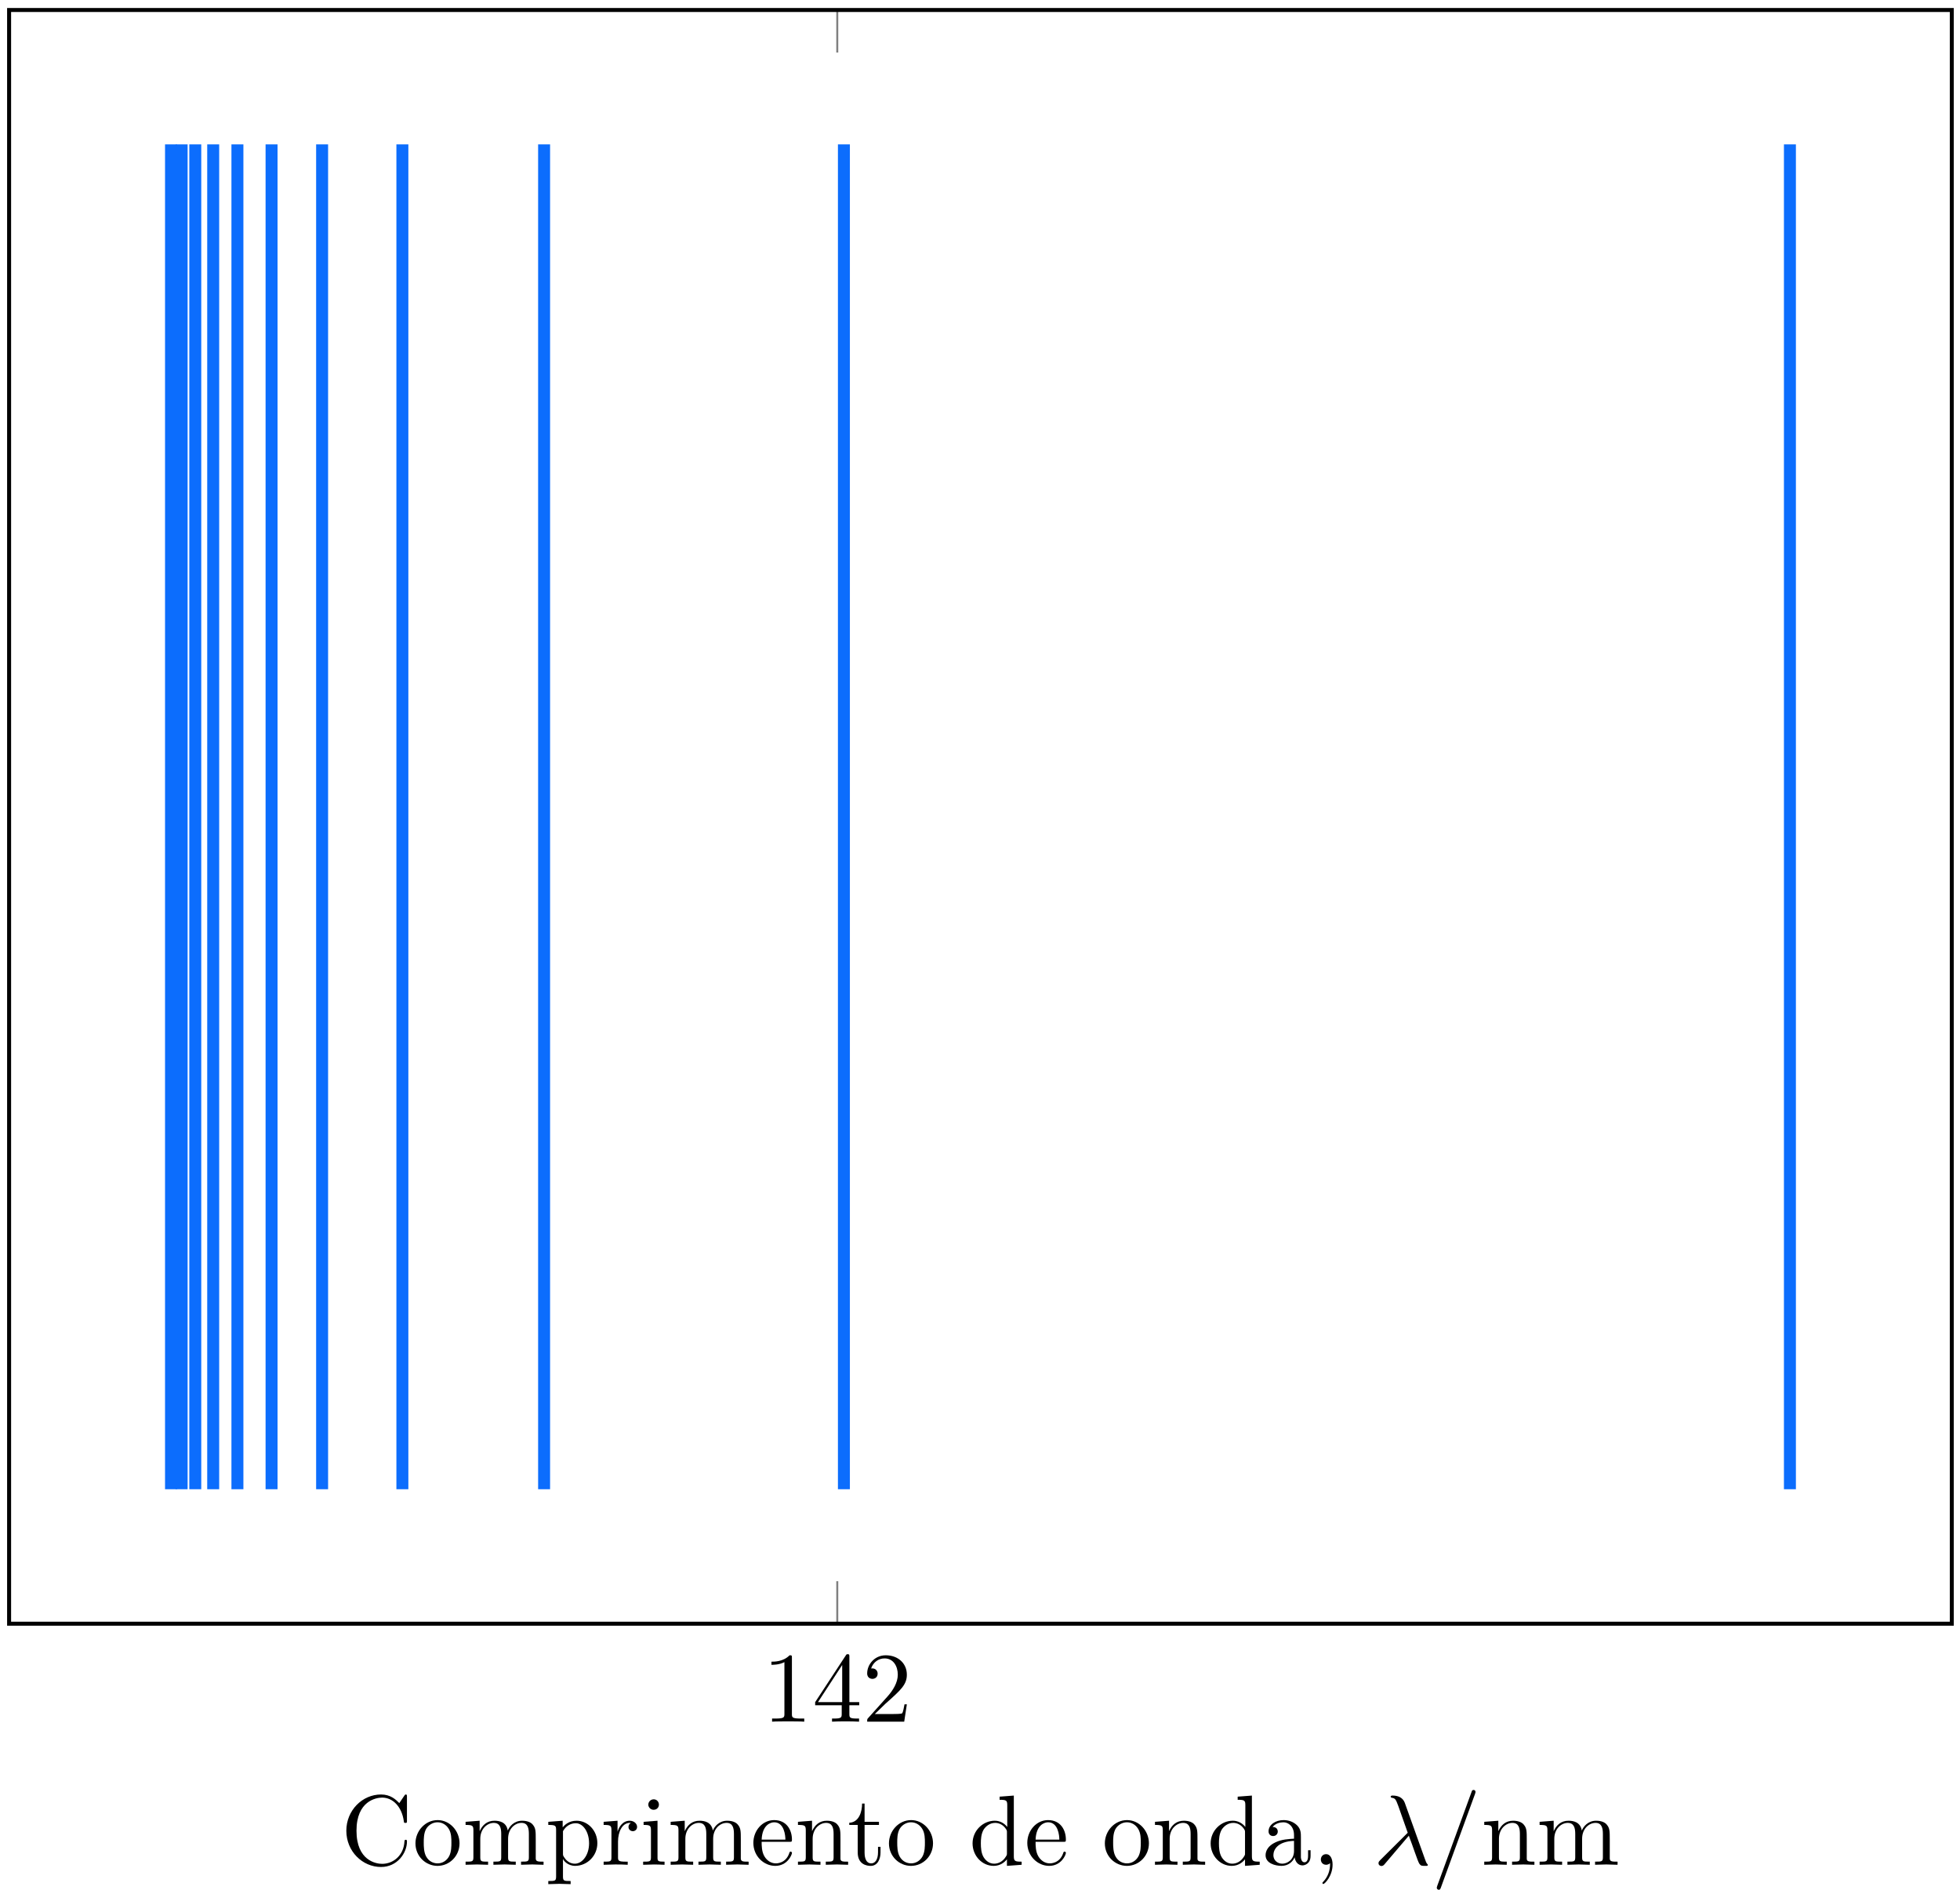
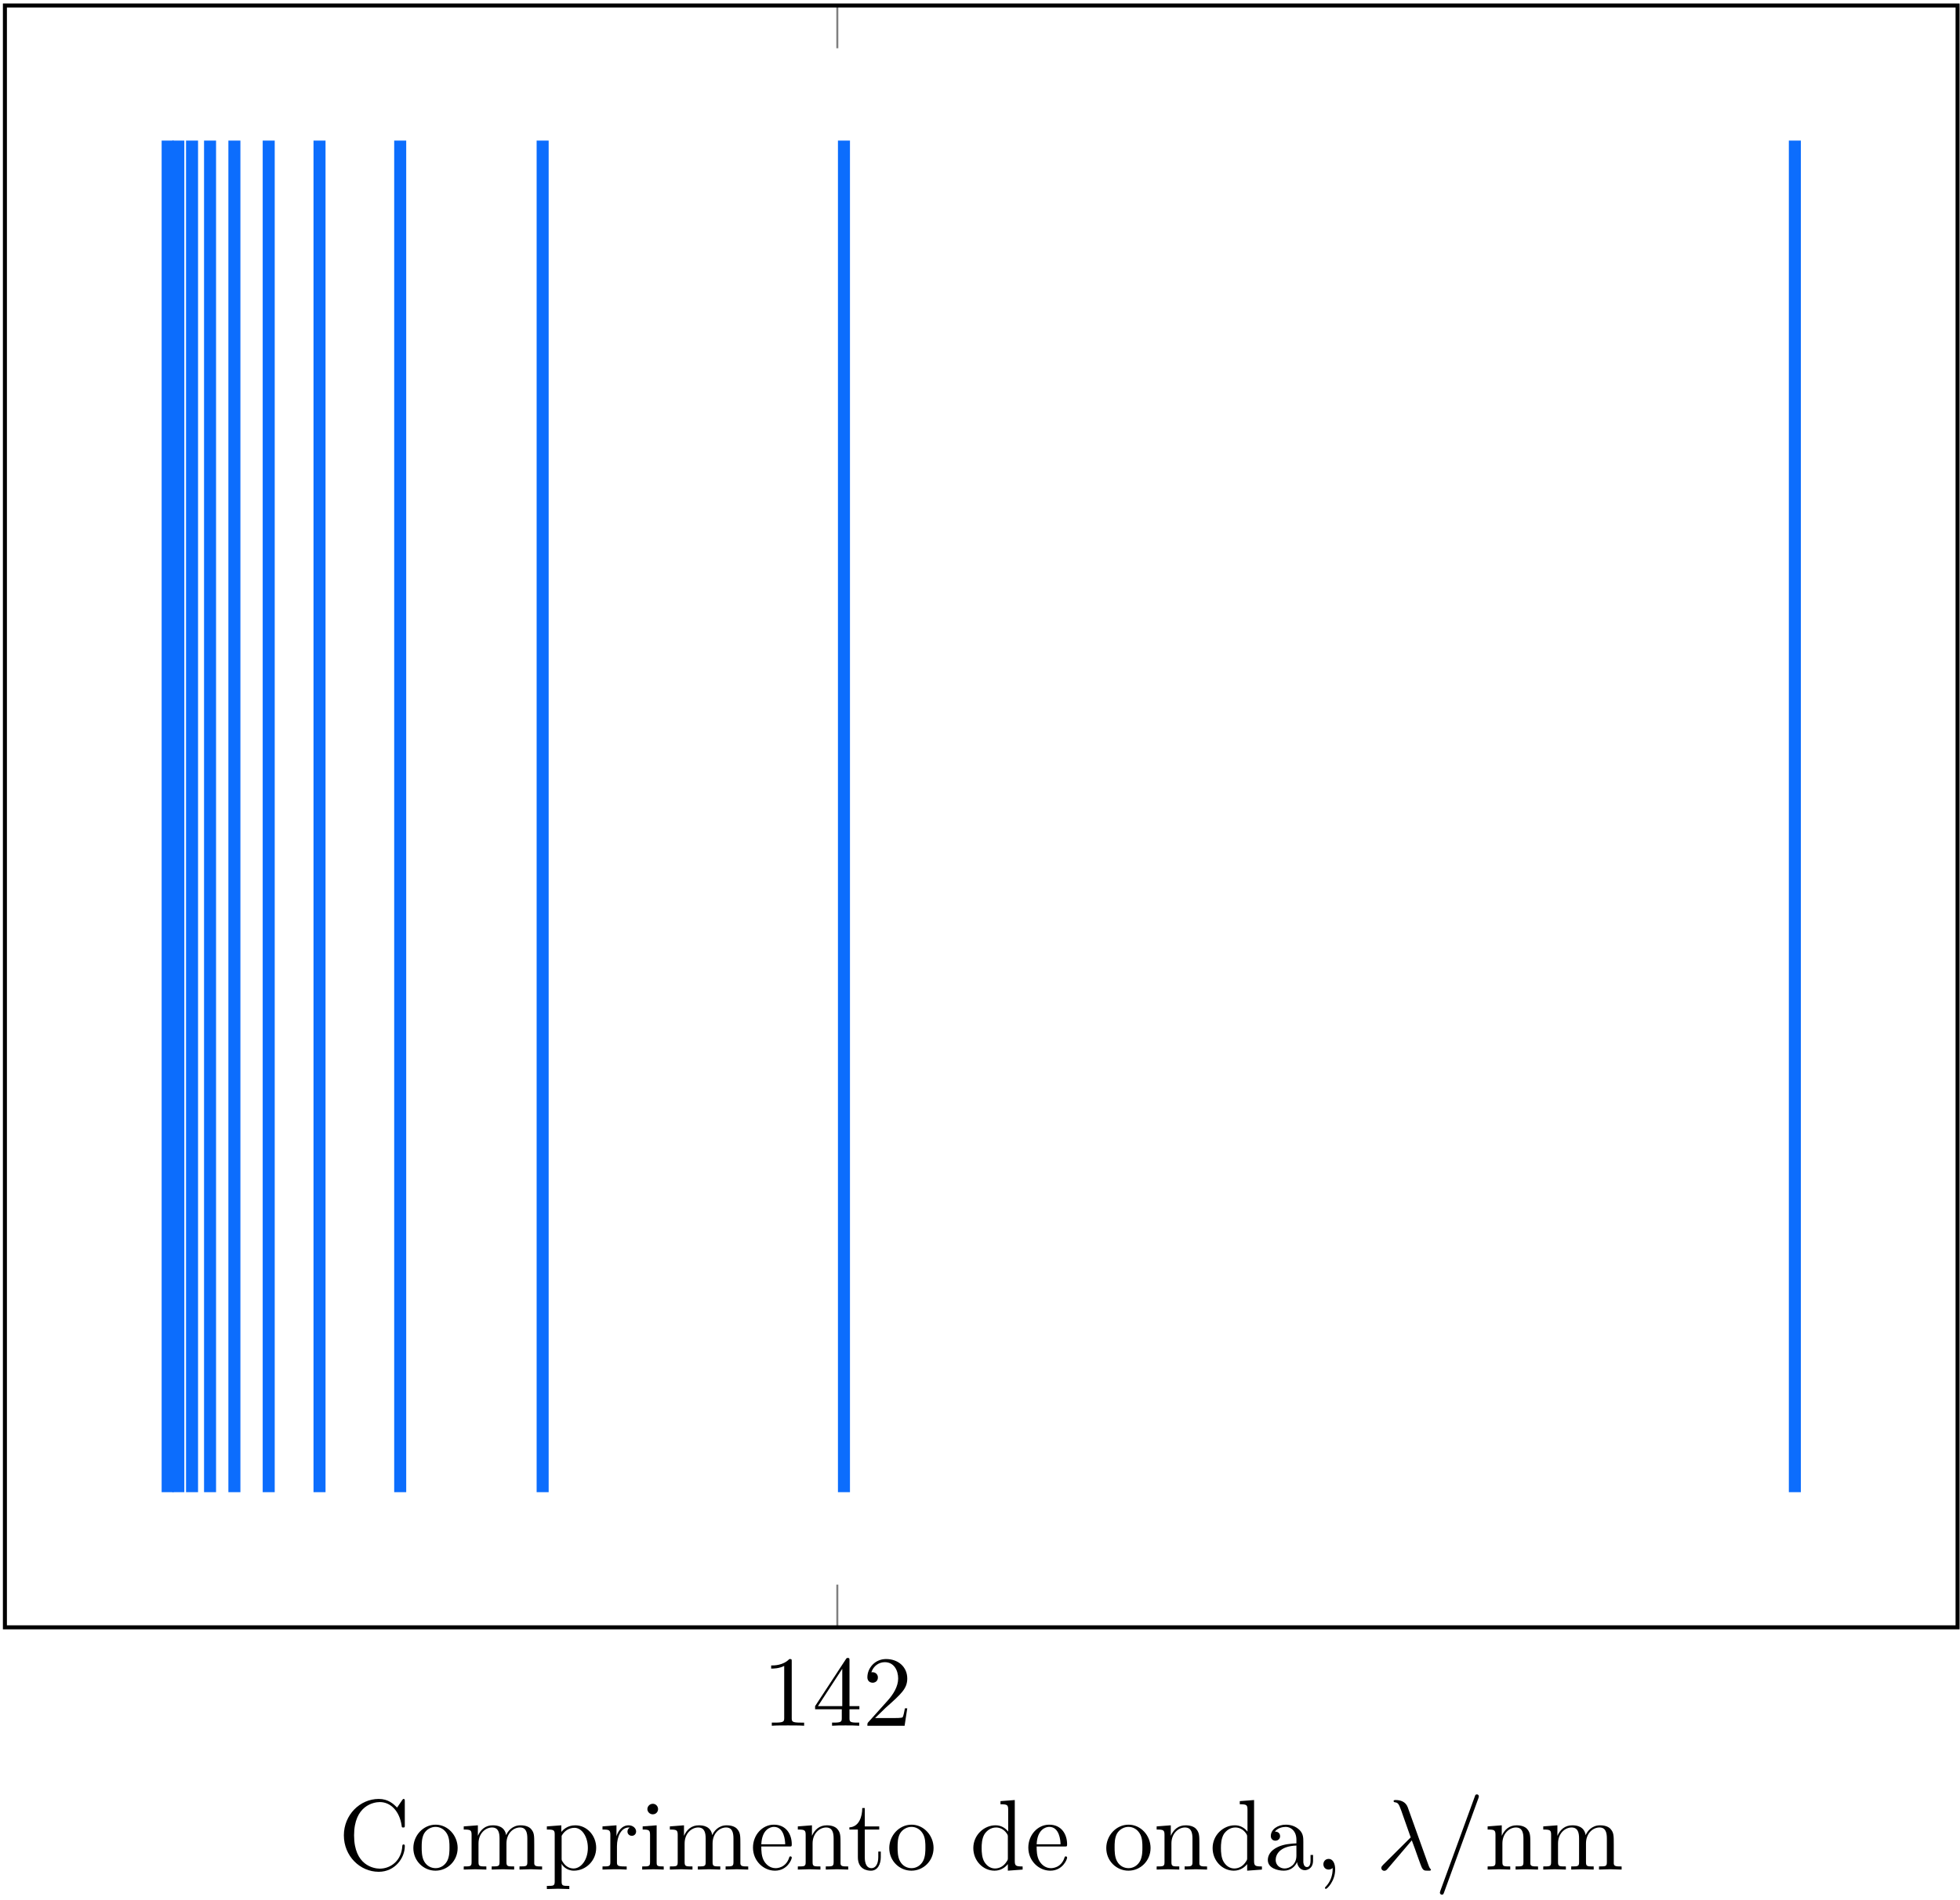
- <svg xmlns="http://www.w3.org/2000/svg" xmlns:xlink="http://www.w3.org/1999/xlink" width="196pt" height="189pt" version="1.1" viewBox="0 0 196 189">
+ <svg xmlns="http://www.w3.org/2000/svg" xmlns:xlink="http://www.w3.org/1999/xlink" width="195pt" height="189pt" version="1.1" viewBox="0 0 195 189">
  <defs>
    <symbol id="s" overflow="visible">
      <path d="m4.172 0v-0.312h-0.312c-0.906 0-0.922-0.109-0.922-0.469v-5.594c0-0.25 0-0.266-0.234-0.266-0.625 0.641-1.5 0.641-1.812 0.641v0.312c0.203 0 0.781 0 1.297-0.266v5.172c0 0.359-0.031 0.469-0.922 0.469h-0.312v0.312c0.344-0.031 1.203-0.031 1.609-0.031 0.391 0 1.266 0 1.609 0.031z" />
    </symbol>
    <symbol id="r" overflow="visible">
      <path d="m4.688-1.641v-0.312h-0.984v-4.531c0-0.203 0-0.266-0.172-0.266-0.078 0-0.109 0-0.188 0.125l-3.062 4.672v0.312h2.656v0.859c0 0.359-0.031 0.469-0.766 0.469h-0.203v0.312c0.406-0.031 0.922-0.031 1.344-0.031s0.938 0 1.359 0.031v-0.312h-0.219c-0.734 0-0.75-0.109-0.75-0.469v-0.859zm-1.703-0.312h-2.422l2.422-3.719z" />
    </symbol>
    <symbol id="q" overflow="visible">
      <path d="m4.469-1.734h-0.234c-0.062 0.297-0.125 0.734-0.234 0.891-0.062 0.078-0.719 0.078-0.938 0.078h-1.797l1.062-1.031c1.547-1.375 2.141-1.906 2.141-2.906 0-1.141-0.891-1.938-2.109-1.938-1.125 0-1.859 0.922-1.859 1.812 0 0.547 0.5 0.547 0.531 0.547 0.172 0 0.516-0.109 0.516-0.531 0-0.25-0.188-0.516-0.531-0.516-0.078 0-0.094 0-0.125 0.016 0.219-0.656 0.766-1.016 1.344-1.016 0.906 0 1.328 0.812 1.328 1.625 0 0.797-0.484 1.578-1.047 2.203l-1.906 2.125c-0.109 0.109-0.109 0.141-0.109 0.375h3.703z" />
    </symbol>
    <symbol id="p" overflow="visible">
      <path d="m5.328 0v-0.312c-0.516 0-0.766 0-0.766-0.297v-1.906c0-0.859 0-1.156-0.312-1.516-0.141-0.172-0.469-0.375-1.047-0.375-0.734 0-1.203 0.422-1.484 1.047v-1.047l-1.406 0.109v0.312c0.703 0 0.781 0.062 0.781 0.562v2.672c0 0.438-0.109 0.438-0.781 0.438v0.312l1.141-0.031 1.109 0.031v-0.312c-0.672 0-0.781 0-0.781-0.438v-1.844c0-1.031 0.719-1.594 1.344-1.594 0.641 0 0.75 0.531 0.75 1.109v2.328c0 0.438-0.109 0.438-0.781 0.438v0.312l1.125-0.031z" />
    </symbol>
    <symbol id="o" overflow="visible">
      <path d="m8.109 0v-0.312c-0.516 0-0.766 0-0.781-0.297v-1.906c0-0.859 0-1.156-0.312-1.516-0.141-0.172-0.469-0.375-1.047-0.375-0.828 0-1.281 0.594-1.438 0.984-0.141-0.875-0.875-0.984-1.328-0.984-0.734 0-1.203 0.422-1.484 1.047v-1.047l-1.406 0.109v0.312c0.703 0 0.781 0.062 0.781 0.562v2.672c0 0.438-0.109 0.438-0.781 0.438v0.312l1.141-0.031 1.109 0.031v-0.312c-0.672 0-0.781 0-0.781-0.438v-1.844c0-1.031 0.719-1.594 1.344-1.594 0.641 0 0.75 0.531 0.75 1.109v2.328c0 0.438-0.109 0.438-0.781 0.438v0.312l1.125-0.031 1.109 0.031v-0.312c-0.656 0-0.766 0-0.766-0.438v-1.844c0-1.031 0.703-1.594 1.344-1.594 0.625 0 0.734 0.531 0.734 1.109v2.328c0 0.438-0.109 0.438-0.781 0.438v0.312l1.125-0.031z" />
    </symbol>
    <symbol id="n" overflow="visible">
      <path d="m6.625-2.328c0-0.094 0-0.172-0.125-0.172-0.109 0-0.109 0.062-0.125 0.172-0.078 1.422-1.141 2.234-2.234 2.234-0.609 0-2.562-0.328-2.562-3.312 0-2.969 1.953-3.312 2.562-3.312 1.078 0 1.969 0.906 2.172 2.359 0.016 0.141 0.016 0.172 0.156 0.172 0.156 0 0.156-0.031 0.156-0.234v-2.359c0-0.172 0-0.25-0.109-0.25-0.031 0-0.078 0-0.156 0.125l-0.5 0.734c-0.359-0.359-0.875-0.859-1.828-0.859-1.875 0-3.469 1.594-3.469 3.625 0 2.062 1.609 3.625 3.469 3.625 1.625 0 2.594-1.391 2.594-2.547z" />
    </symbol>
    <symbol id="a" overflow="visible">
      <path d="m4.688-2.141c0-1.266-0.984-2.328-2.188-2.328-1.25 0-2.219 1.094-2.219 2.328 0 1.297 1.031 2.25 2.203 2.25 1.203 0 2.203-0.984 2.203-2.25zm-0.812-0.078c0 0.359 0 0.906-0.219 1.344-0.234 0.453-0.672 0.734-1.156 0.734-0.438 0-0.875-0.203-1.141-0.672-0.25-0.438-0.25-1.047-0.25-1.406 0-0.391 0-0.922 0.234-1.359 0.266-0.453 0.734-0.672 1.141-0.672 0.438 0 0.859 0.219 1.125 0.656 0.266 0.422 0.266 1 0.266 1.375z" />
    </symbol>
    <symbol id="d" overflow="visible">
      <path d="m8.109 0v-0.312c-0.516 0-0.766 0-0.781-0.297v-1.906c0-0.859 0-1.156-0.312-1.516-0.141-0.172-0.469-0.375-1.047-0.375-0.828 0-1.281 0.594-1.438 0.984-0.141-0.875-0.875-0.984-1.328-0.984-0.734 0-1.203 0.422-1.484 1.047v-1.047l-1.406 0.109v0.312c0.703 0 0.781 0.062 0.781 0.562v2.672c0 0.438-0.109 0.438-0.781 0.438v0.312l1.141-0.031 1.109 0.031v-0.312c-0.672 0-0.781 0-0.781-0.438v-1.844c0-1.031 0.719-1.594 1.344-1.594 0.641 0 0.75 0.531 0.75 1.109v2.328c0 0.438-0.109 0.438-0.781 0.438v0.312l1.125-0.031 1.109 0.031v-0.312c-0.656 0-0.766 0-0.766-0.438v-1.844c0-1.031 0.703-1.594 1.344-1.594 0.625 0 0.734 0.531 0.734 1.109v2.328c0 0.438-0.109 0.438-0.781 0.438v0.312l1.125-0.031z" />
    </symbol>
    <symbol id="k" overflow="visible">
      <path d="m5.188-2.156c0-1.266-0.953-2.25-2.078-2.25-0.781 0-1.203 0.438-1.391 0.656v-0.656l-1.438 0.109v0.312c0.703 0 0.781 0.062 0.781 0.5v4.656c0 0.453-0.109 0.453-0.781 0.453v0.312l1.109-0.031 1.125 0.031v-0.312c-0.656 0-0.766 0-0.766-0.453v-1.766c0.047 0.172 0.469 0.703 1.219 0.703 1.188 0 2.219-0.984 2.219-2.266zm-0.828 0c0 1.203-0.688 2.047-1.422 2.047-0.406 0-0.781-0.203-1.047-0.609-0.141-0.203-0.141-0.219-0.141-0.422v-2.219c0.281-0.516 0.766-0.797 1.281-0.797 0.734 0 1.328 0.875 1.328 2z" />
    </symbol>
    <symbol id="j" overflow="visible">
      <path d="m3.625-3.797c0-0.312-0.312-0.609-0.734-0.609-0.734 0-1.094 0.672-1.219 1.094v-1.094l-1.391 0.109v0.312c0.703 0 0.781 0.062 0.781 0.562v2.672c0 0.438-0.109 0.438-0.781 0.438v0.312l1.141-0.031c0.391 0 0.859 0 1.266 0.031v-0.312h-0.219c-0.734 0-0.75-0.109-0.75-0.469v-1.531c0-0.984 0.422-1.875 1.172-1.875 0.062 0 0.094 0 0.109 0.016-0.031 0-0.234 0.125-0.234 0.391s0.219 0.422 0.438 0.422c0.172 0 0.422-0.125 0.422-0.438z" />
    </symbol>
    <symbol id="i" overflow="visible">
      <path d="m2.469 0v-0.312c-0.672 0-0.703-0.047-0.703-0.438v-3.656l-1.391 0.109v0.312c0.641 0 0.734 0.062 0.734 0.547v2.688c0 0.438-0.109 0.438-0.781 0.438v0.312l1.094-0.031c0.359 0 0.703 0.016 1.047 0.031zm-0.562-6.016c0-0.281-0.219-0.531-0.516-0.531-0.344 0-0.547 0.281-0.547 0.531 0 0.266 0.234 0.516 0.531 0.516 0.344 0 0.531-0.266 0.531-0.516z" />
    </symbol>
    <symbol id="c" overflow="visible">
      <path d="m4.141-1.188c0-0.094-0.078-0.125-0.141-0.125-0.078 0-0.109 0.062-0.125 0.141-0.344 1.031-1.25 1.031-1.344 1.031-0.5 0-0.891-0.297-1.125-0.672-0.297-0.469-0.297-1.125-0.297-1.484h2.781c0.219 0 0.25 0 0.25-0.219 0-0.984-0.547-1.953-1.781-1.953-1.156 0-2.078 1.031-2.078 2.281 0 1.328 1.047 2.297 2.188 2.297 1.219 0 1.672-1.109 1.672-1.297zm-0.656-1.328h-2.375c0.062-1.484 0.906-1.734 1.25-1.734 1.016 0 1.125 1.344 1.125 1.734z" />
    </symbol>
    <symbol id="b" overflow="visible">
      <path d="m5.328 0v-0.312c-0.516 0-0.766 0-0.766-0.297v-1.906c0-0.859 0-1.156-0.312-1.516-0.141-0.172-0.469-0.375-1.047-0.375-0.734 0-1.203 0.422-1.484 1.047v-1.047l-1.406 0.109v0.312c0.703 0 0.781 0.062 0.781 0.562v2.672c0 0.438-0.109 0.438-0.781 0.438v0.312l1.141-0.031 1.109 0.031v-0.312c-0.672 0-0.781 0-0.781-0.438v-1.844c0-1.031 0.719-1.594 1.344-1.594 0.641 0 0.75 0.531 0.75 1.109v2.328c0 0.438-0.109 0.438-0.781 0.438v0.312l1.125-0.031z" />
    </symbol>
    <symbol id="h" overflow="visible">
      <path d="m3.312-1.234v-0.562h-0.25v0.547c0 0.734-0.297 1.109-0.672 1.109-0.672 0-0.672-0.906-0.672-1.078v-2.766h1.438v-0.312h-1.438v-1.828h-0.25c0 0.812-0.297 1.875-1.281 1.922v0.219h0.844v2.75c0 1.219 0.938 1.344 1.297 1.344 0.703 0 0.984-0.703 0.984-1.344z" />
    </symbol>
    <symbol id="e" overflow="visible">
      <path d="m5.25 0v-0.312c-0.688 0-0.781-0.062-0.781-0.562v-6.047l-1.422 0.109v0.312c0.688 0 0.766 0.062 0.766 0.562v2.156c-0.281-0.359-0.719-0.625-1.25-0.625-1.172 0-2.219 0.984-2.219 2.266 0 1.266 0.969 2.25 2.109 2.25 0.641 0 1.078-0.344 1.328-0.656v0.656zm-1.469-1.172c0 0.172 0 0.188-0.109 0.359-0.297 0.484-0.734 0.703-1.172 0.703-0.453 0-0.812-0.266-1.047-0.641-0.25-0.406-0.281-0.969-0.281-1.391 0-0.359 0.016-0.953 0.297-1.406 0.219-0.312 0.594-0.641 1.141-0.641 0.344 0 0.766 0.156 1.062 0.594 0.109 0.172 0.109 0.188 0.109 0.375z" />
    </symbol>
    <symbol id="m" overflow="visible">
      <path d="m4.812-0.891v-0.562h-0.25v0.562c0 0.578-0.25 0.641-0.359 0.641-0.328 0-0.359-0.453-0.359-0.5v-1.984c0-0.422 0-0.812-0.359-1.188-0.391-0.391-0.891-0.547-1.375-0.547-0.812 0-1.5 0.469-1.5 1.125 0 0.297 0.203 0.469 0.453 0.469 0.281 0 0.469-0.203 0.469-0.453 0-0.125-0.062-0.453-0.516-0.453 0.266-0.359 0.766-0.469 1.078-0.469 0.484 0 1.062 0.391 1.062 1.281v0.359c-0.516 0.031-1.219 0.062-1.844 0.359-0.75 0.344-1 0.859-1 1.297 0 0.812 0.969 1.062 1.594 1.062 0.672 0 1.125-0.406 1.312-0.859 0.047 0.391 0.312 0.812 0.781 0.812 0.203 0 0.812-0.141 0.812-0.953zm-1.656-0.5c0 0.938-0.719 1.281-1.172 1.281-0.484 0-0.891-0.344-0.891-0.844 0-0.547 0.406-1.375 2.062-1.438z" />
    </symbol>
    <symbol id="l" overflow="visible">
      <path d="m2.031-0.016c0-0.625-0.25-1.047-0.641-1.047-0.359 0-0.531 0.281-0.531 0.531 0 0.266 0.172 0.531 0.531 0.531 0.141 0 0.281-0.062 0.391-0.156 0.016 0.781-0.25 1.391-0.688 1.859-0.062 0.062-0.078 0.078-0.078 0.109 0 0.078 0.047 0.109 0.094 0.109 0.125 0 0.922-0.781 0.922-1.938z" />
    </symbol>
    <symbol id="g" overflow="visible">
      <path d="m5.469 0.016c0-0.031-0.031-0.062-0.062-0.094-0.094-0.109-0.156-0.266-0.219-0.453l-2.031-5.672c-0.219-0.578-0.75-0.719-1.219-0.719-0.047 0-0.188 0-0.188 0.109 0 0.078 0.094 0.109 0.094 0.109 0.328 0.047 0.406 0.109 0.656 0.797l0.953 2.703-2.75 2.734c-0.109 0.125-0.172 0.172-0.172 0.312 0 0.172 0.141 0.281 0.297 0.281s0.25-0.109 0.328-0.203l2.406-2.828c0.406 1.047 0.891 2.562 1.047 2.797 0.156 0.219 0.25 0.219 0.531 0.219h0.219c0.094-0.016 0.109-0.062 0.109-0.094z" />
    </symbol>
    <symbol id="f" overflow="visible">
      <path d="m4.422-7.281c0-0.109-0.078-0.203-0.188-0.203-0.078 0-0.141 0.031-0.172 0.094l-3.469 9.5c-0.047 0.141-0.047 0.188-0.047 0.188 0 0.109 0.094 0.203 0.203 0.203 0.125 0 0.156-0.078 0.219-0.25l3.406-9.344c0.047-0.141 0.047-0.188 0.047-0.188z" />
    </symbol>
  </defs>
-   <path transform="matrix(1 0 0 -1 17.102 148.94)" d="m66.625-13.45v4.25m0 157.14v-4.254" fill="none" stroke="#7f7f7f" stroke-miterlimit="10" stroke-width=".199" />
-   <path transform="matrix(1 0 0 -1 17.102 148.94)" d="m-16.192-13.45v161.39h194.27v-161.39z" fill="none" stroke="#000" stroke-miterlimit="10" stroke-width=".399" />
+   <path transform="matrix(1 0 0 -1 16.68 148.49)" d="m66.625-13.448v4.25m0 157.14v-4.254" fill="none" stroke="#7f7f7f" stroke-miterlimit="10" stroke-width=".199" />
+   <path transform="matrix(1 0 0 -1 16.68 148.49)" d="m-16.192-13.448v161.39h194.27v-161.39z" fill="none" stroke="#000" stroke-miterlimit="10" stroke-width=".399" />
  <g>
-     <use x="76.253" y="172.188" xlink:href="#s" />
-     <use x="81.234" y="172.188" xlink:href="#r" />
-     <use x="86.216" y="172.188" xlink:href="#q" />
+     <use x="75.831" y="171.733" xlink:href="#s" />
+     <use x="80.812" y="171.733" xlink:href="#r" />
+     <use x="85.794" y="171.733" xlink:href="#q" />
  </g>
-   <path transform="matrix(1 0 0 -1 17.102 148.94)" d="m161.89-3.125e-4v134.5" fill="none" stroke="#0c6dfd" stroke-miterlimit="10" stroke-width="1.196" />
-   <path transform="matrix(1 0 0 -1 17.102 148.94)" d="m67.289-3.125e-4v134.5" fill="none" stroke="#0c6dfd" stroke-miterlimit="10" stroke-width="1.196" />
-   <path transform="matrix(1 0 0 -1 17.102 148.94)" d="m37.308-3.125e-4v134.5" fill="none" stroke="#0c6dfd" stroke-miterlimit="10" stroke-width="1.196" />
-   <path transform="matrix(1 0 0 -1 17.102 148.94)" d="m23.136-3.125e-4v134.5" fill="none" stroke="#0c6dfd" stroke-miterlimit="10" stroke-width="1.196" />
-   <path transform="matrix(1 0 0 -1 17.102 148.94)" d="m15.109-3.125e-4v134.5" fill="none" stroke="#0c6dfd" stroke-miterlimit="10" stroke-width="1.196" />
-   <path transform="matrix(1 0 0 -1 17.102 148.94)" d="m10.054-3.125e-4v134.5" fill="none" stroke="#0c6dfd" stroke-miterlimit="10" stroke-width="1.196" />
-   <path transform="matrix(1 0 0 -1 17.102 148.94)" d="m6.64-3.125e-4v134.5" fill="none" stroke="#0c6dfd" stroke-miterlimit="10" stroke-width="1.196" />
-   <path transform="matrix(1 0 0 -1 17.102 148.94)" d="m4.218-3.125e-4v134.5" fill="none" stroke="#0c6dfd" stroke-miterlimit="10" stroke-width="1.196" />
-   <path transform="matrix(1 0 0 -1 17.102 148.94)" d="m2.425-3.125e-4v134.5" fill="none" stroke="#0c6dfd" stroke-miterlimit="10" stroke-width="1.196" />
-   <path transform="matrix(1 0 0 -1 17.102 148.94)" d="m1.062-3.125e-4v134.5" fill="none" stroke="#0c6dfd" stroke-miterlimit="10" stroke-width="1.196" />
-   <path transform="matrix(1 0 0 -1 17.102 148.94)" d="m-4.375e-4 -3.125e-4v134.5" fill="none" stroke="#0c6dfd" stroke-miterlimit="10" stroke-width="1.196" />
+   <path transform="matrix(1 0 0 -1 16.68 148.49)" d="m161.89 7.1875e-4v134.5" fill="none" stroke="#0c6dfd" stroke-miterlimit="10" stroke-width="1.196" />
+   <path transform="matrix(1 0 0 -1 16.68 148.49)" d="m67.285 7.1875e-4v134.5" fill="none" stroke="#0c6dfd" stroke-miterlimit="10" stroke-width="1.196" />
+   <path transform="matrix(1 0 0 -1 16.68 148.49)" d="m37.308 7.1875e-4v134.5" fill="none" stroke="#0c6dfd" stroke-miterlimit="10" stroke-width="1.196" />
+   <path transform="matrix(1 0 0 -1 16.68 148.49)" d="m23.136 7.1875e-4v134.5" fill="none" stroke="#0c6dfd" stroke-miterlimit="10" stroke-width="1.196" />
+   <path transform="matrix(1 0 0 -1 16.68 148.49)" d="m15.109 7.1875e-4v134.5" fill="none" stroke="#0c6dfd" stroke-miterlimit="10" stroke-width="1.196" />
+   <path transform="matrix(1 0 0 -1 16.68 148.49)" d="m10.054 7.1875e-4v134.5" fill="none" stroke="#0c6dfd" stroke-miterlimit="10" stroke-width="1.196" />
+   <path transform="matrix(1 0 0 -1 16.68 148.49)" d="m6.64 7.1875e-4v134.5" fill="none" stroke="#0c6dfd" stroke-miterlimit="10" stroke-width="1.196" />
+   <path transform="matrix(1 0 0 -1 16.68 148.49)" d="m4.218 7.1875e-4v134.5" fill="none" stroke="#0c6dfd" stroke-miterlimit="10" stroke-width="1.196" />
+   <path transform="matrix(1 0 0 -1 16.68 148.49)" d="m2.425 7.1875e-4v134.5" fill="none" stroke="#0c6dfd" stroke-miterlimit="10" stroke-width="1.196" />
+   <path transform="matrix(1 0 0 -1 16.68 148.49)" d="m1.062 7.1875e-4v134.5" fill="none" stroke="#0c6dfd" stroke-miterlimit="10" stroke-width="1.196" />
+   <path transform="matrix(1 0 0 -1 16.68 148.49)" d="m-3.125e-4 7.1875e-4v134.5" fill="none" stroke="#0c6dfd" stroke-miterlimit="10" stroke-width="1.196" />
  <g>
-     <use x="34.07" y="186.5" xlink:href="#n" />
-     <use x="41.265" y="186.5" xlink:href="#a" />
-     <use x="46.246" y="186.5" xlink:href="#d" />
-     <use x="54.548" y="186.5" xlink:href="#k" />
-     <use x="60.083" y="186.5" xlink:href="#j" />
-     <use x="63.986" y="186.5" xlink:href="#i" />
-     <use x="66.753" y="186.5" xlink:href="#d" />
-     <use x="75.055" y="186.5" xlink:href="#c" />
-     <use x="79.484" y="186.5" xlink:href="#b" />
-     <use x="84.74" y="186.5" xlink:href="#h" />
-     <use x="88.614" y="186.5" xlink:href="#a" />
-     <use x="96.913" y="186.5" xlink:href="#e" />
-     <use x="102.448" y="186.5" xlink:href="#c" />
-     <use x="110.204" y="186.5" xlink:href="#a" />
-     <use x="115.185" y="186.5" xlink:href="#b" />
-     <use x="120.721" y="186.5" xlink:href="#e" />
-     <use x="126.246" y="186.5" xlink:href="#m" />
-     <use x="131.227" y="186.5" xlink:href="#l" />
-     <use x="137.32" y="186.5" xlink:href="#g" />
-     <use x="143.131" y="186.5" xlink:href="#f" />
-     <use x="148.113" y="186.5" xlink:href="#p" />
-     <use x="153.648" y="186.5" xlink:href="#o" />
+     <use x="33.648" y="186.045" xlink:href="#n" />
+     <use x="40.843" y="186.045" xlink:href="#a" />
+     <use x="45.824" y="186.045" xlink:href="#d" />
+     <use x="54.126" y="186.045" xlink:href="#k" />
+     <use x="59.661" y="186.045" xlink:href="#j" />
+     <use x="63.564" y="186.045" xlink:href="#i" />
+     <use x="66.331" y="186.045" xlink:href="#d" />
+     <use x="74.633" y="186.045" xlink:href="#c" />
+     <use x="79.062" y="186.045" xlink:href="#b" />
+     <use x="84.318" y="186.045" xlink:href="#h" />
+     <use x="88.192" y="186.045" xlink:href="#a" />
+     <use x="96.491" y="186.045" xlink:href="#e" />
+     <use x="102.026" y="186.045" xlink:href="#c" />
+     <use x="109.782" y="186.045" xlink:href="#a" />
+     <use x="114.763" y="186.045" xlink:href="#b" />
+     <use x="120.299" y="186.045" xlink:href="#e" />
+     <use x="125.824" y="186.045" xlink:href="#m" />
+     <use x="130.805" y="186.045" xlink:href="#l" />
+     <use x="136.898" y="186.045" xlink:href="#g" />
+     <use x="142.709" y="186.045" xlink:href="#f" />
+     <use x="147.691" y="186.045" xlink:href="#p" />
+     <use x="153.226" y="186.045" xlink:href="#o" />
  </g>
</svg>
